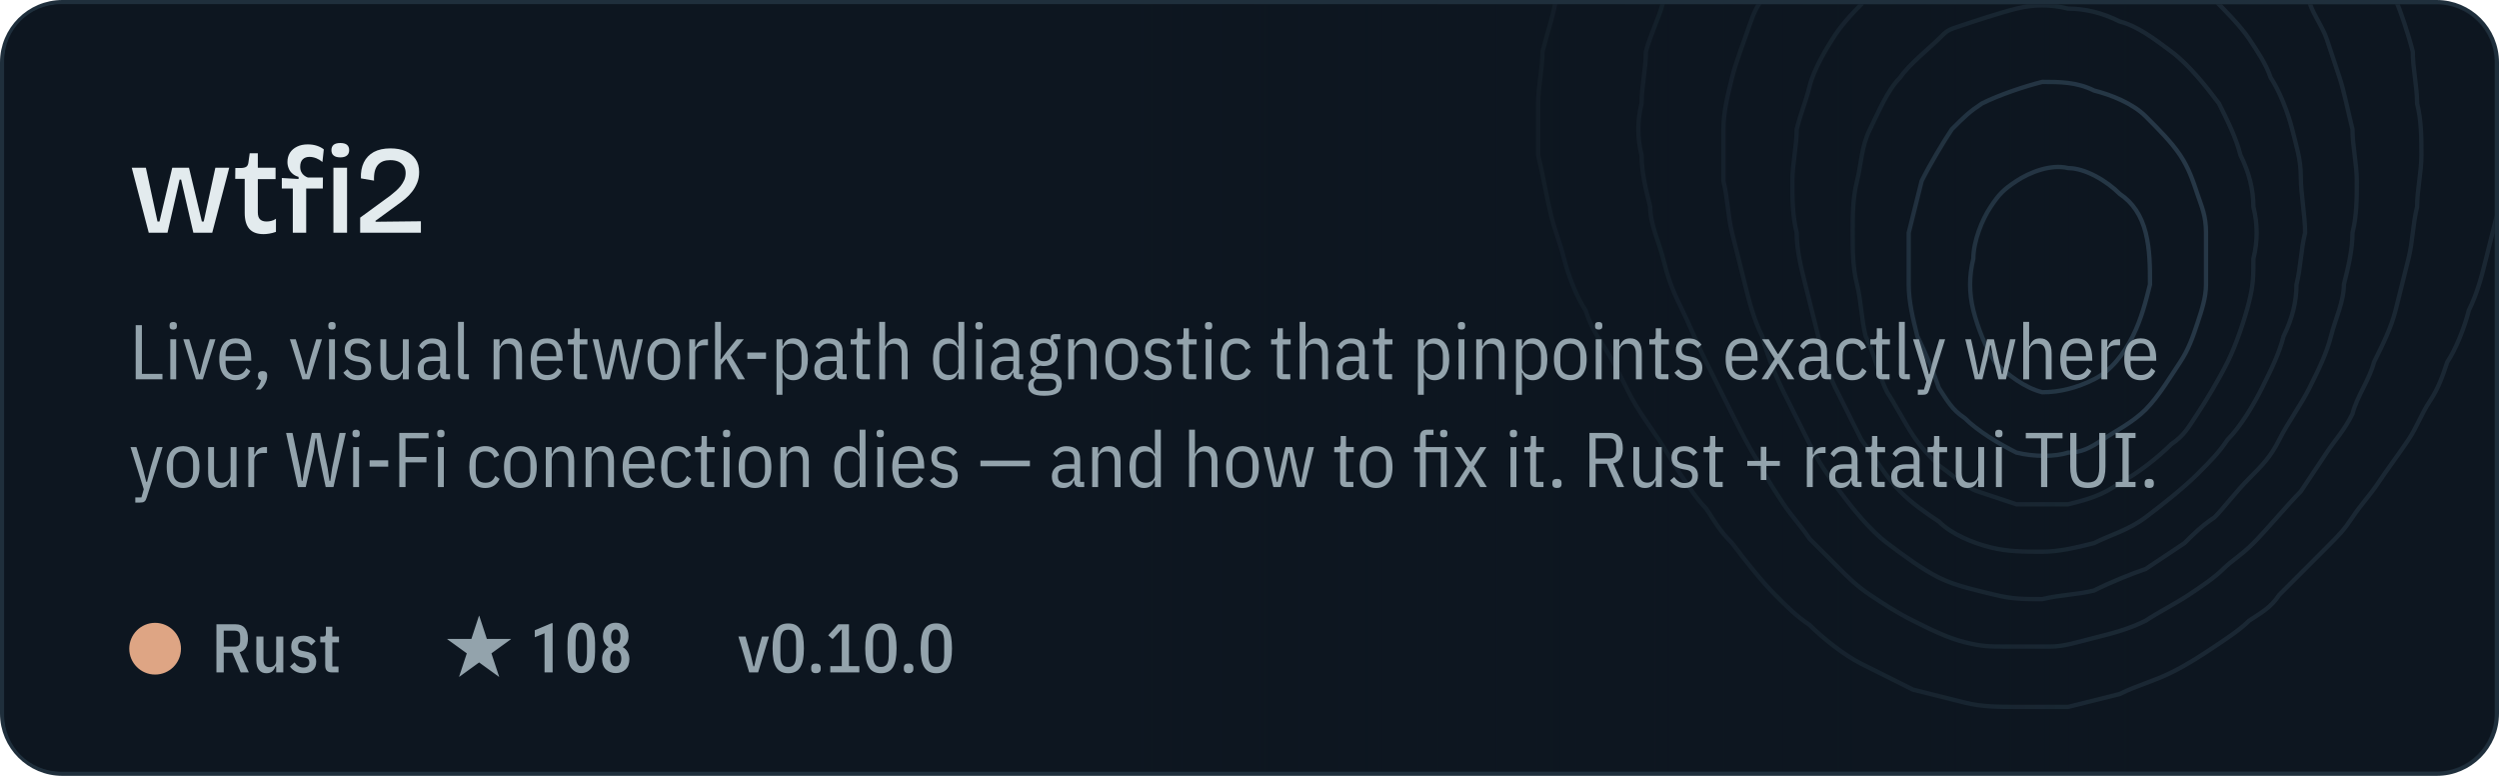
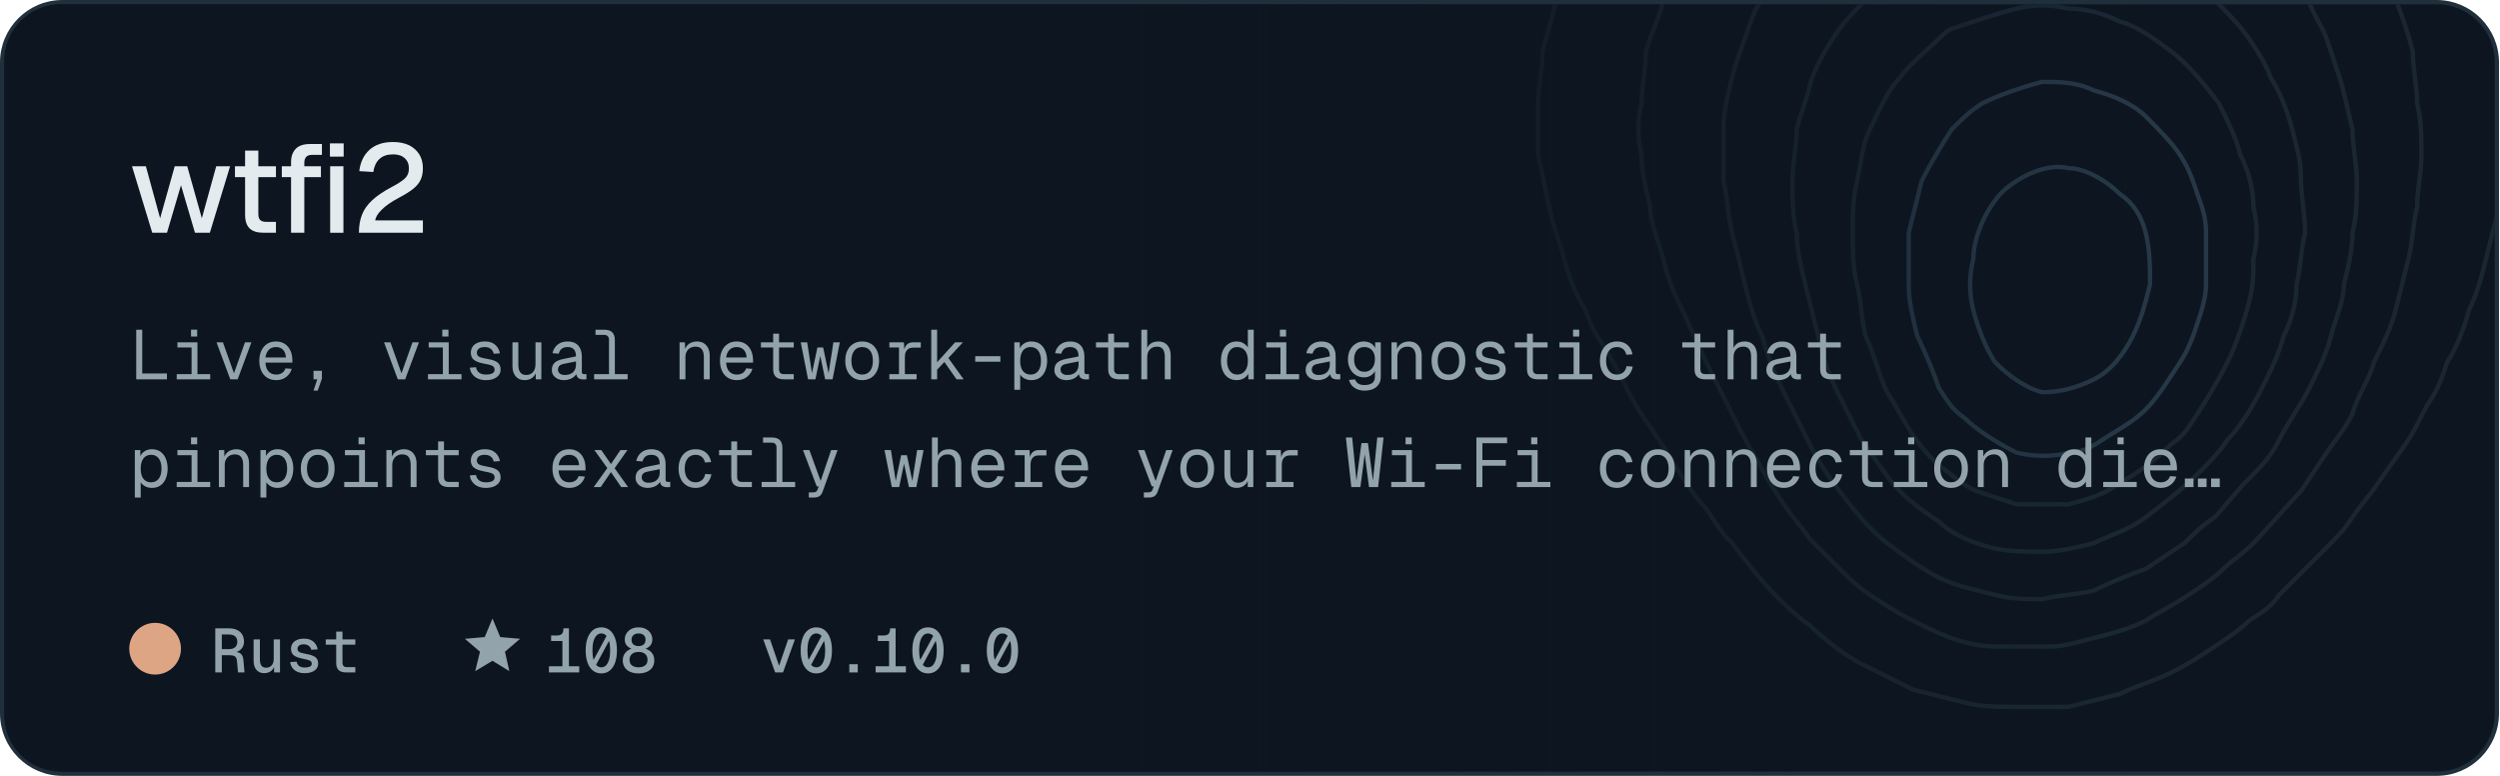
<svg xmlns="http://www.w3.org/2000/svg" width="580" height="180" viewBox="0 0 580 180" role="img" aria-label="kanywst/wtfi2: Live, visual network-path diagnostic that pinpoints exactly where your Wi-Fi connection dies — and how to fix it. Rust + ratatui TUI.">
  <defs>
-     <path id="t111" d="M156 0L20 520L133 520L226 90L242 90L344 520L478 520L581 90L596 90L689 520L800 520L664 0L513 0L415 425L403 425L306 0L156 0Z" />
-     <path id="t104" d="M244 -11Q167 -11 130 31Q93 73 93 159L93 431L17 431L18 518L65 518Q93 519 107 529Q120 539 123 564L133 636L198 636L198 520L340 520L340 429L198 429L198 163Q198 124 216 107Q234 90 268 90Q287 90 306 95Q325 99 343 112L343 7Q314 -3 289 -7Q264 -11 244 -11Z" />
-     <path id="t75" d="M113 0L113 354L25 354L25 438L159 430L159 447Q128 456 109 474Q89 491 80 515Q70 539 70 566Q70 608 90 640Q110 671 147 689Q183 707 232 707Q273 707 306 696Q339 685 361 667L350 566Q328 585 301 596Q273 607 246 607Q213 607 193 588Q172 568 172 528Q172 503 181 486Q190 468 204 458Q218 447 233 442L354 442L353 354L220 354L220 0L113 0Z" />
-     <path id="t78" d="M71 0L71 520L180 520L180 0L71 0ZM126 603Q91 603 73 618Q55 632 55 661Q55 689 73 704Q91 718 126 718Q161 718 179 704Q197 689 197 661Q197 633 179 618Q161 603 126 603Z" />
-     <path id="t121" d="M45 0L45 121L286 297Q307 313 328 332Q349 350 368 373Q386 396 398 422Q409 448 409 478Q409 509 395 532Q380 555 353 568Q326 581 285 581Q254 581 229 572Q204 562 187 543Q170 523 162 492Q154 460 156 417L51 435Q48 508 74 562Q100 616 154 646Q208 675 287 675Q357 675 409 653Q460 630 489 588Q517 546 517 486Q517 438 501 399Q485 360 460 328Q435 296 405 271Q374 245 345 225L168 96L168 88L531 92L531 0L45 0Z" />
-     <path id="r39" d="M83 0L83 698L163 698L163 70L428 70L428 0L83 0Z" />
-     <path id="r10" d="M114 641Q67 641 67 682L67 698Q67 739 114 739Q161 739 161 698L161 682Q161 641 114 641ZM76 516L152 516L152 0L76 0L76 516Z" />
-     <path id="r23" d="M178 0L16 516L92 516L171 256L219 67L229 67L277 256L356 516L430 516L268 0L178 0Z" />
-     <path id="r6" d="M252 -12Q207 -12 168 3Q129 18 101 51Q73 84 57 135Q41 186 41 258Q41 330 57 381Q73 432 101 465Q129 498 168 513Q207 528 252 528Q297 528 335 513Q372 498 398 465Q424 432 439 381Q453 330 453 258L453 239L122 239L122 206Q122 130 157 93Q191 55 252 55Q304 55 337 78Q370 100 389 145L441 107Q417 54 371 21Q324 -12 252 -12ZM252 464Q190 464 156 425Q122 386 122 310L122 297L372 297L372 310Q372 464 252 464Z" />
-     <path id="r74" d="M124 106Q183 106 183 55L183 39Q183 0 160 -47Q136 -95 97 -132L35 -132Q62 -100 79 -72Q96 -45 104 -10Q65 -1 65 39L65 55Q65 106 124 106Z" />
-     <path id="r20" d="M219 -12Q155 -12 110 14Q64 40 32 86L85 130Q112 92 144 72Q175 52 219 52Q264 52 291 75Q317 97 317 139Q317 173 300 194Q283 215 237 223L198 230Q123 244 87 277Q50 310 50 377Q50 416 62 445Q74 473 96 492Q118 510 149 519Q179 527 215 527Q273 527 313 507Q352 486 381 447L332 402Q315 426 287 445Q259 463 215 463Q124 463 124 380Q124 342 144 325Q163 307 207 299L246 292Q325 278 358 243Q391 208 391 148Q391 73 348 31Q304 -12 219 -12Z" />
-     <path id="r22" d="M361 84L351 84Q336 36 305 12Q273 -12 219 -12Q150 -12 111 35Q71 82 71 180L71 516L147 516L147 185Q147 123 173 90Q198 57 251 57Q297 57 329 85Q361 113 361 164L361 516L437 516L437 0L361 0L361 84Z" />
-     <path id="r2" d="M402 0Q328 0 328 74L328 84L318 84Q305 37 271 13Q236 -12 188 -12Q113 -12 76 26Q39 64 39 138Q39 210 87 252Q134 294 235 294L328 294L328 351Q328 408 303 435Q277 462 222 462Q177 462 150 443Q122 423 102 386L57 428Q77 470 121 499Q165 527 225 527Q313 527 359 485Q404 442 404 359L404 67L456 67L456 0L402 0ZM207 54Q233 54 256 63Q278 72 294 87Q310 101 319 120Q328 138 328 158L328 236L233 236Q173 236 146 216Q118 196 118 158L118 130Q118 91 142 73Q166 54 207 54Z" />
-     <path id="r13" d="M154 0Q113 0 95 19Q76 37 76 78L76 740L152 740L152 67L217 67L217 0L154 0Z" />
-     <path id="r15" d="M76 0L76 516L152 516L152 432L162 432Q177 480 209 504Q240 528 294 528Q363 528 403 481Q442 434 442 336L442 0L366 0L366 331Q366 393 341 426Q315 459 262 459Q216 459 184 431Q152 403 152 352L152 0L76 0Z" />
-     <path id="r21" d="M180 0Q139 0 121 19Q102 37 102 78L102 449L26 449L26 516L71 516Q94 516 102 528Q109 539 109 562L109 658L178 658L178 516L278 516L278 449L178 449L178 67L273 67L273 0L180 0Z" />
-     <path id="r24" d="M27 516L101 516L151 292L195 67L205 67L256 292L308 516L396 516L448 292L499 67L509 67L553 292L603 516L675 516L551 0L455 0L392 250L357 439L347 439L310 250L247 0L151 0L27 516Z" />
-     <path id="r16" d="M252 -12Q207 -12 168 3Q129 18 101 51Q73 84 57 135Q41 186 41 258Q41 330 57 381Q73 432 101 465Q129 498 168 513Q207 528 252 528Q297 528 336 513Q375 498 403 465Q431 432 447 381Q463 330 463 258Q463 186 447 135Q431 84 403 51Q375 18 336 3Q297 -12 252 -12ZM252 56Q314 56 348 93Q381 130 381 206L381 310Q381 386 348 423Q314 460 252 460Q190 460 157 423Q123 386 123 310L123 206Q123 130 157 93Q190 56 252 56Z" />
-     <path id="r19" d="M76 0L76 516L152 516L152 420L162 420Q175 465 207 491Q238 516 289 516L317 516L317 439L267 439Q213 439 183 415Q152 391 152 343L152 0L76 0Z" />
-     <path id="r12" d="M76 740L152 740L152 360L146 259L154 259L226 356L355 516L447 516L276 311L462 0L371 0L220 266L152 186L152 0L76 0L76 740Z" />
-     <path id="r66" d="M60 263L60 345L300 345L300 263L60 263Z" />
-     <path id="r17" d="M76 516L152 516L152 432L162 432Q177 483 211 506Q244 528 292 528Q338 528 373 509Q408 490 432 455Q456 420 468 370Q480 320 480 258Q480 196 468 146Q456 96 432 61Q408 26 373 7Q338 -12 292 -12Q244 -12 211 11Q177 33 162 84L152 84L152 -200L76 -200L76 516ZM269 56Q332 56 365 96Q398 135 398 206L398 310Q398 381 365 421Q332 460 269 460Q245 460 224 453Q202 446 187 433Q171 420 162 402Q152 384 152 362L152 154Q152 132 162 114Q171 96 187 83Q202 70 224 63Q245 56 269 56Z" />
-     <path id="r9" d="M76 740L152 740L152 432L162 432Q177 480 209 504Q240 528 294 528Q363 528 403 481Q442 434 442 336L442 0L366 0L366 331Q366 393 341 426Q315 459 262 459Q216 459 184 431Q152 403 152 352L152 0L76 0L76 740Z" />
-     <path id="r5" d="M372 84L362 84Q347 33 314 11Q280 -12 232 -12Q186 -12 151 7Q116 26 92 61Q68 96 56 146Q44 196 44 258Q44 320 56 370Q68 420 92 455Q116 490 151 509Q186 528 232 528Q280 528 314 506Q347 483 362 432L372 432L372 740L448 740L448 0L372 0L372 84ZM255 56Q279 56 301 63Q322 70 338 83Q353 96 363 114Q372 132 372 154L372 362Q372 384 363 402Q353 420 338 433Q322 446 301 453Q279 460 255 460Q192 460 159 421Q126 381 126 310L126 206Q126 135 159 96Q192 56 255 56Z" />
-     <path id="r8" d="M470 -58Q470 -140 415 -176Q359 -212 243 -212Q132 -212 85 -179Q37 -146 37 -84Q37 -42 58 -18Q79 6 112 12L112 26Q92 37 81 55Q69 72 69 96Q69 128 88 151Q106 174 148 179L148 190Q108 210 86 250Q63 289 63 349Q63 437 111 482Q159 527 240 527Q288 527 327 510L327 528Q327 557 340 570Q353 583 382 583L451 583L451 516L362 516L362 488Q388 465 403 431Q417 397 417 349Q417 261 369 216Q321 171 240 171Q216 171 191 176Q163 171 149 154Q134 136 134 118Q134 98 148 88Q162 78 194 78L307 78Q394 78 432 43Q470 8 470 -58ZM399 -63Q399 -29 378 -11Q357 6 306 6L149 6Q126 -5 117 -22Q107 -39 107 -65Q107 -104 131 -126Q155 -149 208 -149L274 -149Q336 -149 368 -128Q399 -108 399 -63ZM240 233Q287 233 313 257Q339 281 339 331L339 368Q339 418 313 442Q287 466 240 466Q193 466 167 442Q141 418 141 368L141 331Q141 281 167 257Q193 233 240 233Z" />
-     <path id="r4" d="M246 -12Q150 -12 96 51Q41 114 41 258Q41 402 96 465Q150 528 246 528Q319 528 363 495Q406 461 426 409L363 377Q350 417 322 439Q294 460 246 460Q183 460 153 423Q123 386 123 310L123 206Q123 130 153 93Q183 56 246 56Q296 56 327 78Q357 100 375 145L431 106Q408 52 362 20Q315 -12 246 -12Z" />
-     <path id="r25" d="M19 0L189 263L26 516L112 516L227 328L237 328L354 516L437 516L275 266L442 0L356 0L237 202L227 202L102 0L19 0Z" />
-     <path id="r26" d="M356 516L430 516L226 -132Q220 -152 213 -165Q206 -179 196 -186Q185 -194 171 -197Q156 -200 134 -200L78 -200L78 -133L157 -133L187 -28L16 516L92 516L171 256L219 67L229 67L277 256L356 516Z" />
-     <path id="r50" d="M172 0L19 698L102 698L196 247L221 80L231 80L256 247L351 698L459 698L554 247L579 80L589 80L614 247L708 698L789 698L630 0L530 0L434 451L409 628L399 628L374 451L272 0L172 0Z" />
-     <path id="r33" d="M83 0L83 698L460 698L460 628L163 628L163 388L433 388L433 318L163 318L163 0L83 0Z" />
-     <path id="r69" d="M32 268L32 341L670 341L670 268L32 268Z" />
-     <path id="r130" d="M101 449L26 449L26 516L101 516L101 642Q101 693 125 717Q148 740 199 740L276 740L276 673L177 673L177 516L446 516L446 0L370 0L370 449L177 449L177 0L101 0L101 449ZM408 641Q361 641 361 682L361 698Q361 739 408 739Q455 739 455 698L455 682Q455 641 408 641Z" />
-     <path id="r71" d="M124 -12Q65 -12 65 39L65 55Q65 106 124 106Q183 106 183 55L183 39Q183 -12 124 -12Z" />
-     <path id="r45" d="M163 0L83 0L83 698L340 698Q513 698 513 499Q513 331 389 305L530 0L440 0L309 300L163 300L163 0ZM338 368Q427 368 427 464L427 532Q427 628 338 628L163 628L163 368L338 368Z" />
-     <path id="r114" d="M234 91L234 273L60 273L60 337L234 337L234 519L306 519L306 337L480 337L480 273L306 273L306 91L234 91Z" />
-     <path id="r47" d="M298 628L298 0L218 0L218 628L21 628L21 698L495 698L495 628L298 628Z" />
-     <path id="r48" d="M158 698L158 246Q158 199 166 164Q173 129 190 106Q207 82 236 71Q264 59 305 59Q387 59 420 106Q452 152 452 246L452 698L532 698L532 262Q532 192 520 141Q508 89 482 55Q455 21 412 5Q368 -12 305 -12Q242 -12 199 5Q155 21 129 55Q102 89 90 141Q78 192 78 262L78 698L158 698Z" />
-     <path id="r36" d="M53 0L53 66L141 66L141 632L53 632L53 698L309 698L309 632L221 632L221 66L309 66L309 0L53 0Z" />
-     <path id="m45" d="M183 0L77 0L77 698L353 698Q443 698 489 645Q534 591 534 491Q534 410 504 360Q474 310 414 293L547 0L429 0L308 285L183 285L183 0ZM344 374Q382 374 402 394Q421 413 421 457L421 522Q421 566 402 586Q382 605 344 605L183 605L183 374L344 374Z" />
-     <path id="m22" d="M352 86L339 86Q308 -12 210 -12Q141 -12 103 36Q64 83 64 175L64 520L167 520L167 189Q167 76 255 76Q295 76 324 101Q352 125 352 169L352 520L455 520L455 0L352 0L352 86Z" />
-     <path id="m20" d="M222 -12Q157 -12 110 13Q62 37 27 84L93 145Q119 108 150 90Q181 71 223 71Q264 71 286 90Q308 108 308 144Q308 172 294 189Q280 206 243 213L198 221Q119 235 82 270Q45 305 45 374Q45 455 92 494Q139 532 221 532Q281 532 324 512Q366 491 398 452L336 391Q315 420 286 435Q256 449 222 449Q144 449 144 378Q144 347 160 332Q176 317 211 311L257 302Q338 288 373 253Q407 217 407 155Q407 76 359 32Q311 -12 222 -12Z" />
-     <path id="m21" d="M198 0Q144 0 120 24Q95 48 95 102L95 435L23 435L23 520L63 520Q88 520 97 532Q105 543 105 568L105 662L198 662L198 520L295 520L295 435L198 435L198 85L288 85L288 0L198 0Z" />
-     <path id="m23" d="M168 0L11 520L115 520L191 249L228 89L241 89L277 249L353 520L454 520L297 0L168 0Z" />
-     <path id="m54" d="M270 -12Q211 -12 168 9Q125 29 97 73Q69 116 56 185Q43 253 43 349Q43 445 56 514Q69 582 97 626Q125 669 168 690Q211 710 270 710Q329 710 372 690Q415 669 443 626Q470 582 484 514Q497 445 497 349Q497 253 484 185Q470 116 443 73Q415 29 372 9Q329 -12 270 -12ZM270 79Q333 79 359 122Q384 164 384 252L384 446Q384 534 359 577Q333 619 270 619Q207 619 182 577Q156 534 156 446L156 252Q156 164 182 122Q207 79 270 79Z" />
-     <path id="m71" d="M132 -11Q97 -11 80 5Q63 20 63 49L63 69Q63 98 80 114Q97 129 132 129Q167 129 184 114Q201 98 201 69L201 49Q201 20 184 5Q167 -11 132 -11Z" />
-     <path id="m55" d="M76 0L76 91L243 91L243 621L236 621L110 483L46 538L190 698L347 698L347 91L497 91L497 0L76 0Z" />
+     <path id="t254" d="M184 0L22 532L133 532L247 116L364 532L464 532L581 116L696 532L807 532L645 0L526 0L414 380L302 0L184 0Z" />
+     <path id="t238" d="M279 0Q203 0 167 35Q131 70 131 144L131 657L237 657L237 152Q237 115 253 101Q269 87 302 87L378 87L378 0L279 0ZM50 445L50 532L378 532L378 445L50 445Z" />
+     <path id="t179" d="M129 0L129 566Q129 632 166 671Q203 710 281 710L376 710L376 623L296 623Q265 623 250 607Q235 590 235 560L235 0L129 0ZM55 445L55 532L368 532L368 445L55 445Z" />
+     <path id="t188" d="M75 0L75 532L181 532L181 0L75 0ZM73 609L73 715L183 715L183 609L73 609Z" />
+     <path id="t311" d="M59 0Q59 80 83 143Q107 206 165 260Q223 314 325 368Q374 393 403 415Q433 436 446 459Q459 482 459 515Q459 549 445 573Q430 598 402 613Q374 627 331 627Q263 627 224 591Q184 554 174 486L62 493Q74 600 143 663Q213 726 331 726Q407 726 461 700Q514 673 543 626Q571 579 571 517Q571 463 553 424Q535 385 493 351Q451 318 379 280Q287 231 240 183Q193 136 190 99L571 99L571 0L59 0Z" />
+     <path id="r54" d="M100 0L100 710L186 710L186 40L143 84L540 84L540 0L100 0Z" />
+     <path id="r176" d="M80 0L80 74L293 74L293 497L334 456L90 456L90 530L377 530L377 74L560 74L560 0L377 0L293 0L80 0ZM285 613L285 711L373 711L373 613L285 613Z" />
+     <path id="r240" d="M247 0L50 530L142 530L300 86L458 530L550 530L353 0L247 0Z" />
+     <path id="r158" d="M306 -12Q231 -12 177 22Q122 56 93 119Q63 181 63 265Q63 349 93 411Q122 473 176 508Q229 542 302 542Q371 542 424 510Q477 477 507 415Q537 353 537 264L537 239L151 239Q156 154 197 111Q237 68 306 68Q358 68 392 93Q425 117 438 157L528 150Q507 79 449 34Q390 -12 306 -12ZM151 313L445 313Q439 390 400 426Q361 462 302 462Q241 462 202 425Q162 387 151 313Z" />
+     <path id="r336" d="M240 -162L294 0L240 0L240 122L360 122L360 10L300 -162L240 -162Z" />
+     <path id="r219" d="M310 -12Q241 -12 191 12Q141 36 113 77Q84 117 80 167L168 173Q176 124 212 96Q247 68 310 68Q369 68 402 85Q434 102 434 138Q434 161 423 176Q412 191 382 202Q352 212 294 222Q217 236 174 257Q130 277 112 308Q94 339 94 382Q94 428 117 464Q140 500 185 521Q230 542 295 542Q361 542 406 519Q450 495 476 457Q502 418 510 372L422 366Q416 394 400 416Q383 437 357 450Q330 462 294 462Q236 462 208 439Q180 416 180 382Q180 355 193 339Q206 323 235 314Q264 304 312 296Q394 283 439 263Q484 242 502 212Q520 182 520 138Q520 91 493 58Q465 24 418 6Q370 -12 310 -12Z" />
+     <path id="r229" d="M263 -12Q184 -12 137 42Q90 95 90 189L90 530L174 530L174 212Q174 135 202 99Q229 62 286 62Q348 62 384 103Q420 143 420 214L420 530L504 530L504 0L424 0L424 131L437 124Q421 59 376 24Q331 -12 263 -12Z" />
+     <path id="r136" d="M230 -12Q180 -12 140 6Q100 24 77 57Q54 89 54 132Q54 200 95 238Q135 275 222 292L400 328Q400 396 370 429Q339 462 282 462Q227 462 196 438Q165 413 153 367L64 374Q79 449 136 496Q192 542 282 542Q378 542 431 485Q484 427 484 326L484 106Q484 88 492 81Q500 74 516 74L550 74L550 0Q544 -1 531 -1Q518 -2 506 -2Q472 -2 449 9Q425 20 413 45Q401 69 400 108L416 108Q409 74 383 47Q356 19 316 4Q276 -12 230 -12ZM238 62Q292 62 328 81Q364 99 382 133Q400 166 400 210L400 256L238 224Q184 214 163 194Q142 173 142 140Q142 103 168 83Q193 62 238 62Z" />
+     <path id="r190" d="M273 30L273 568Q273 600 255 618Q237 636 205 636L80 636L80 710L209 710Q282 710 320 673Q357 635 357 562L357 30L273 30ZM60 0L60 74L540 74L540 0L60 0Z" />
+     <path id="r196" d="M84 0L84 530L161 530L164 395L154 404Q164 451 191 482Q217 512 254 527Q291 542 332 542Q393 542 434 515Q474 488 495 443Q516 397 516 341L516 0L432 0L432 317Q432 391 403 430Q374 468 314 468Q273 468 240 451Q207 433 188 400Q168 366 168 317L168 0L84 0Z" />
+     <path id="r225" d="M378 0Q301 0 263 36Q225 72 225 146L225 654L309 654L309 146Q309 109 326 92Q343 74 378 74L520 74L520 0L378 0ZM50 456L50 530L520 530L520 456L50 456Z" />
+     <path id="r241" d="M125 0L20 530L112 530L181 88L259 456L341 456L419 88L488 530L580 530L476 0L370 0L300 334L230 0L125 0Z" />
+     <path id="r202" d="M300 -12Q227 -12 173 22Q118 56 88 119Q58 181 58 265Q58 350 88 412Q118 474 173 508Q227 542 300 542Q373 542 428 508Q482 474 512 412Q542 350 542 265Q542 181 512 119Q482 56 428 22Q373 -12 300 -12ZM300 68Q373 68 414 121Q454 173 454 265Q454 357 414 410Q373 462 300 462Q227 462 187 410Q146 357 146 265Q146 173 187 121Q227 68 300 68Z" />
+     <path id="r215" d="M90 0L90 74L269 74L228 34L228 497L269 456L90 456L90 530L298 530L306 388L298 394Q306 463 340 497Q374 530 431 530L540 530L540 454L432 454Q393 454 367 439Q340 423 326 394Q312 364 312 320L312 34L272 74L480 74L480 0L90 0Z" />
+     <path id="r188" d="M90 0L90 710L174 710L174 245L432 530L544 530L335 305L554 0L452 0L278 248L174 138L174 0L90 0Z" />
+     <path id="r359" d="M120 252L120 331L480 331L480 252L120 252Z" />
+     <path id="r212" d="M80 -150L80 530L158 530L160 410L148 416Q168 478 215 510Q261 542 322 542Q401 542 452 503Q502 464 526 401Q550 338 550 265Q550 192 526 129Q502 66 452 27Q401 -12 322 -12Q281 -12 246 2Q210 16 186 41Q161 66 152 100L164 114L164 -150L80 -150ZM314 68Q383 68 423 120Q462 172 462 265Q462 358 423 410Q383 462 314 462Q268 462 235 440Q201 418 183 374Q164 330 164 265Q164 200 182 156Q200 112 234 90Q268 68 314 68Z" />
+     <path id="r173" d="M100 0L100 710L184 710L184 413L174 415Q184 459 208 487Q232 515 267 529Q302 542 343 542Q400 542 440 517Q479 491 500 446Q520 400 520 341L520 0L436 0L436 317Q436 394 409 431Q381 468 325 468Q261 468 223 429Q184 390 184 316L184 0L100 0Z" />
+     <path id="r154" d="M267 -12Q197 -12 146 22Q95 56 68 118Q40 180 40 265Q40 350 68 412Q95 474 146 508Q197 542 267 542Q310 542 345 526Q379 510 403 486Q426 462 435 437L426 416L426 710L510 710L510 0L434 0L429 120L442 105Q430 69 405 43Q379 16 344 2Q309 -12 267 -12ZM272 68Q320 68 355 92Q389 116 408 161Q426 205 426 265Q426 327 408 371Q389 415 354 439Q319 462 270 462Q205 462 167 410Q128 357 128 265Q128 174 167 121Q205 68 272 68Z" />
+     <path id="r168" d="M297 -162Q240 -162 194 -143Q148 -124 117 -89Q86 -54 75 -8L163 -2Q175 -39 206 -60Q236 -82 297 -82Q369 -82 408 -53Q446 -24 446 34L446 120Q427 78 385 53Q343 28 291 28Q224 28 172 61Q119 94 90 152Q60 210 60 285Q60 361 89 419Q118 476 170 509Q221 542 287 542Q343 542 388 516Q432 490 450 446L450 530L530 530L530 36Q530 -26 502 -70Q474 -115 422 -138Q370 -162 297 -162ZM295 108Q363 108 404 156Q445 203 446 285Q447 340 429 380Q410 419 376 441Q341 462 295 462Q225 462 187 415Q148 367 148 285Q148 203 188 156Q227 108 295 108Z" />
+     <path id="r148" d="M314 -12Q240 -12 185 22Q130 56 100 119Q70 181 70 265Q70 349 100 411Q130 473 185 508Q240 542 314 542Q373 542 419 521Q465 499 495 458Q525 417 536 358L448 352Q436 405 401 434Q365 462 314 462Q241 462 200 410Q158 357 158 265Q158 173 200 121Q241 68 314 68Q365 68 403 98Q440 128 452 188L540 182Q529 123 498 80Q467 36 420 12Q373 -12 314 -12Z" />
+     <path id="r243" d="M54 0L249 272L64 530L162 530L301 330L437 530L537 530L353 270L546 0L448 0L301 214L154 0L54 0Z" />
+     <path id="r244" d="M136 -150L136 -76L197 -76Q225 -76 239 -67Q252 -59 259 -40L278 10L249 10L52 530L144 530L305 88L456 530L548 530L333 -67Q318 -110 288 -130Q258 -150 205 -150L136 -150Z" />
+     <path id="r104" d="M108 0L30 710L120 710L186 50L176 50L254 630L346 630L424 50L414 50L480 710L570 710L492 0L362 0L288 560L312 560L238 0L108 0Z" />
+     <path id="r32" d="M100 0L100 710L540 710L540 628L146 628L186 669L186 388L522 388L522 306L186 306L186 0L100 0Z" />
+     <path id="r339" d="M50 0L50 122L174 122L174 0L50 0ZM237 0L237 122L361 122L361 0L237 0ZM426 0L426 122L550 122L550 0L426 0Z" />
+     <path id="m79" d="M67 0L67 710L288 710Q401 710 466 653Q530 596 530 498Q530 447 508 408Q485 369 448 347Q412 325 371 322L367 334Q441 331 478 301Q514 270 520 202L538 0L433 0L417 182Q414 217 402 238Q390 259 365 268Q340 277 296 277L172 277L172 0L67 0ZM172 375L286 375Q352 375 387 406Q422 437 422 493Q422 550 387 581Q352 611 286 611L172 611L172 375Z" />
+     <path id="m229" d="M254 -12Q177 -12 131 40Q85 93 85 188L85 532L186 532L186 214Q186 142 211 109Q236 76 287 76Q342 76 376 113Q409 150 409 218L409 532L510 532L510 0L415 0L414 139L428 133Q414 64 369 26Q324 -12 254 -12Z" />
+     <path id="m219" d="M308 -12Q237 -12 186 12Q135 36 107 77Q79 117 75 167L178 173Q186 130 218 104Q250 79 309 79Q364 79 393 94Q422 109 422 141Q422 161 412 174Q402 188 374 197Q347 207 294 217Q215 232 170 253Q126 273 107 305Q88 336 88 381Q88 427 111 464Q135 501 181 522Q227 544 295 544Q366 544 412 520Q458 495 484 456Q510 417 517 371L414 365Q408 391 393 410Q378 430 353 441Q328 453 295 453Q242 453 217 432Q192 411 192 381Q192 357 204 342Q216 328 244 318Q272 309 320 300Q401 287 445 266Q489 246 507 216Q525 186 525 142Q525 94 498 59Q470 25 422 7Q373 -12 308 -12Z" />
+     <path id="m225" d="M376 0Q295 0 255 38Q216 75 216 153L216 657L317 657L317 158Q317 121 335 103Q352 85 387 85L524 85L524 0L376 0ZM48 447L48 532L524 532L524 447L48 447Z" />
+     <path id="m295" d="M273 0L273 506L91 506L91 595L181 595Q220 595 244 606Q268 618 279 643Q290 668 290 710L378 710L378 0L273 0ZM56 0L56 99L544 99L544 0L56 0Z" />
+     <path id="m294" d="M124 106L396 609L476 604L204 101L124 106ZM300 -16Q222 -16 165 29Q108 74 78 157Q48 240 48 354Q48 469 78 552Q108 635 165 681Q222 726 300 726Q379 726 435 681Q492 635 522 552Q552 469 552 354Q552 240 522 157Q492 74 435 29Q379 -16 300 -16ZM300 82Q345 82 377 114Q408 147 426 208Q443 269 443 354Q443 441 426 502Q408 563 377 596Q345 628 300 628Q256 628 224 596Q192 563 174 502Q157 441 157 354Q157 269 174 208Q192 147 224 114Q256 82 300 82Z" />
+     <path id="m302" d="M300 -16Q227 -16 169 8Q112 32 79 79Q46 126 46 195Q46 272 93 323Q139 374 217 391L219 371Q156 387 117 426Q78 465 78 531Q78 587 107 631Q135 675 185 701Q235 726 300 726Q365 726 416 701Q466 675 494 631Q522 587 522 531Q522 465 483 426Q445 387 381 371L383 391Q461 373 508 323Q554 272 554 195Q554 126 521 79Q488 32 431 8Q374 -16 300 -16ZM300 82Q363 82 404 111Q445 141 445 203Q445 261 408 295Q372 330 300 330Q229 330 192 295Q155 261 155 203Q155 141 196 111Q237 82 300 82ZM300 424Q351 424 382 450Q413 476 413 528Q413 574 383 601Q352 628 300 628Q248 628 218 601Q187 574 187 528Q187 476 218 450Q249 424 300 424Z" />
+     <path id="m240" d="M237 0L45 532L154 532L300 107L446 532L555 532L363 0L237 0Z" />
+     <path id="m335" d="M232 0L232 132L368 132L368 0L232 0Z" />
    <linearGradient id="fv" x1="0" x2="1">
      <stop offset="0.45" stop-color="#0d1620" stop-opacity="1" />
      <stop offset="0.85" stop-color="#0d1620" stop-opacity="0.2" />
    </linearGradient>
    <clipPath id="cc">
      <rect x="1" y="1" width="578" height="178" rx="13" />
    </clipPath>
  </defs>
  <rect x="0.5" y="0.5" width="579" height="179" rx="14" fill="#0d1620" stroke="#1f2f3c" />
  <g clip-path="url(#cc)">
    <path d="M582 34C582 37 581 44 580 48C579 52 578 56 577 60C576 64 575 68 573 72C572 76 570 81 568 84C567 87 566 90 564 93C562 96 561 99 559 102C557 105 554 109 552 112C550 115 548 117 546 120C544 123 543 124 540 127C537 130 532 135 529 138C527 141 525 142 522 144C520 146 517 148 514 150C511 152 508 154 504 156C500 158 496 159 492 161C488 162 484 163 480 164C476 164 472 164 468 164C464 164 460 164 456 163C452 162 448 161 444 160C440 158 436 156 432 154C428 152 423 148 420 145C417 143 415 141 412 138C409 135 405 130 402 126C399 123 398 121 396 118C394 116 392 113 390 110C388 107 387 105 385 102C383 99 380 95 378 91C376 87 374 83 372 80C370 77 369 75 368 72C366 69 364 64 363 60C362 56 361 54 360 50C359 46 358 40 357 36C357 32 357 28 357 24C357 20 358 16 358 12C359 8 361 2 361 0" fill="none" stroke="#1d2c38" stroke-width="1" />
    <path d="M386 0C386 2 383 8 382 12C382 16 381 20 381 24C380 28 380 32 381 36C381 40 382 44 383 48C383 52 385 56 386 60C387 64 388 67 390 71C392 75 394 80 396 84C398 88 400 92 402 96C404 100 406 104 408 107C410 111 412 114 414 117C416 120 418 122 420 125C422 127 425 130 427 132C429 134 431 136 434 138C437 140 440 142 444 144C448 146 452 148 456 149C460 150 462 150 465 150C468 150 472 150 476 150C479 150 482 149 486 148C490 147 494 146 498 144C501 142 505 140 508 138C511 136 514 134 516 132C518 130 520 129 523 126C526 123 531 117 534 114C536 111 538 108 540 105C542 102 544 100 546 96C547 92 550 88 551 84C553 80 555 76 556 72C557 68 558 64 559 60C560 56 560 52 561 48C561 44 562 40 562 36C562 32 562 28 561 24C561 20 560 16 560 12C559 8 557 2 556 0" fill="none" stroke="#1d2c38" stroke-width="1" />
    <path d="M536 0C536 2 539 6 540 9C541 12 542 15 543 18C544 21 545 26 546 30C546 34 547 38 547 42C547 46 547 50 546 54C546 58 545 62 544 66C544 70 542 74 541 78C540 82 538 86 536 90C534 94 531 98 529 102C527 106 525 108 522 111C519 114 516 118 514 120C511 122 509 124 507 126C504 128 501 130 498 132C495 133 490 135 486 137C482 138 478 138 474 139C470 139 467 139 463 138C459 137 454 136 450 134C446 132 442 129 438 126C434 123 430 118 427 114C424 110 422 107 420 103C418 99 416 95 414 91C412 87 410 82 409 78C407 74 406 70 405 66C404 62 403 58 402 54C401 50 401 46 400 42C400 38 400 34 400 30C400 26 401 22 402 18C403 14 405 9 406 6C407 3 408 1 409 0" fill="none" stroke="#1d2c38" stroke-width="1" />
    <path d="M514 0C516 2 520 6 522 9C524 12 526 15 527 18C529 21 531 26 532 30C533 34 534 37 534 41C534 45 535 50 535 54C534 58 534 62 533 66C533 70 532 74 530 78C529 82 527 86 525 90C523 94 520 99 517 102C515 105 513 107 510 110C507 113 502 117 498 120C494 123 490 124 486 126C482 127 478 128 474 128C470 128 466 128 462 127C458 126 453 124 450 121C447 119 444 117 441 114C438 111 435 106 432 102C430 98 428 94 426 90C424 86 423 82 422 78C421 74 420 70 419 66C418 62 417 58 417 54C416 50 416 46 416 42C416 38 417 34 417 30C418 26 419 24 420 20C421 16 424 11 426 8C428 5 431 2 432 1C433 -1 433 0 433 0" fill="none" stroke="#1d2c38" stroke-width="1" />
    <path d="M455 6C458 5 464 3 468 2C472 1 476 1 480 2C484 2 488 3 492 5C496 6 500 9 504 12C508 15 512 20 515 24C517 28 519 32 520 36C522 40 523 44 523 48C524 52 524 56 523 60C523 64 523 66 522 70C521 74 519 80 517 84C515 88 512 93 510 96C508 99 507 101 504 103C501 106 496 110 492 112C488 115 484 116 480 117C476 117 471 117 468 117C465 116 462 115 459 114C456 113 453 110 450 108C448 106 446 104 444 101C442 98 440 94 438 91C436 87 435 82 433 78C432 74 432 70 431 66C430 62 430 58 430 54C430 50 430 46 431 42C432 38 432 34 434 30C436 26 438 21 441 18C443 15 448 11 450 9C452 7 452 7 455 6Z" fill="none" stroke="#1d2c38" stroke-width="1" />
    <path d="M460 24C464 22 470 20 474 19C478 19 482 19 486 21C490 22 495 24 498 27C501 30 504 33 506 36C508 39 509 42 510 45C511 48 512 50 512 54C512 58 512 63 512 66C512 69 511 72 510 75C509 78 508 81 506 84C504 87 501 92 498 95C495 98 491 100 488 102C485 104 483 105 480 105C477 106 472 106 468 105C464 103 459 100 456 97C453 95 452 93 450 90C449 87 447 82 445 78C444 74 443 70 443 66C443 62 443 58 443 54C444 50 445 46 446 42C448 38 451 33 453 30C456 27 457 26 460 24Z" fill="none" stroke="#2c4050" stroke-width="1" />
    <path d="M468 42C471 40 476 38 480 39C484 39 489 42 492 45C495 47 497 50 498 54C499 58 499 62 499 66C498 70 497 74 495 78C493 82 490 86 486 88C482 90 478 91 474 91C470 90 466 87 463 84C461 81 459 76 458 72C457 68 457 64 458 60C458 56 460 51 462 48C464 45 465 44 468 42Z" fill="none" stroke="#2c4050" stroke-width="1" />
    <rect width="580" height="180" fill="url(#fv)" />
  </g>
  <g transform="translate(30 54) scale(0.029 -0.029)">
    <g fill="#e3ebee">
-       <use href="#t111" />
-       <use href="#t104" x="831" />
-       <use href="#t75" x="1196" />
-       <use href="#t78" x="1563" />
-       <use href="#t121" x="1803" />
+       <use href="#t254" />
+       <use href="#t238" x="796" />
+       <use href="#t179" x="1166" />
+       <use href="#t188" x="1533" />
+       <use href="#t311" x="1779" />
    </g>
  </g>
-   <g transform="translate(30 88) scale(0.018 -0.018)">
+   <g transform="translate(30 88) scale(0.0162 -0.0162)">
    <g fill="#93a3ac">
-       <use href="#r39" />
-       <use href="#r10" x="453" />
-       <use href="#r23" x="681" />
-       <use href="#r6" x="1120" />
-       <use href="#r74" x="1595" />
-       <use href="#r23" x="2055" />
-       <use href="#r10" x="2500" />
-       <use href="#r20" x="2728" />
-       <use href="#r22" x="3167" />
-       <use href="#r2" x="3680" />
-       <use href="#r13" x="4163" />
-       <use href="#r15" x="4622" />
-       <use href="#r6" x="5135" />
-       <use href="#r21" x="5630" />
-       <use href="#r24" x="5948" />
-       <use href="#r16" x="6641" />
-       <use href="#r19" x="7145" />
-       <use href="#r12" x="7477" />
-       <use href="#r66" x="7910" />
-       <use href="#r17" x="8270" />
-       <use href="#r2" x="8794" />
-       <use href="#r21" x="9276" />
-       <use href="#r9" x="9594" />
-       <use href="#r5" x="10319" />
-       <use href="#r10" x="10843" />
-       <use href="#r2" x="11071" />
-       <use href="#r8" x="11554" />
-       <use href="#r15" x="12031" />
-       <use href="#r16" x="12544" />
-       <use href="#r20" x="13048" />
-       <use href="#r21" x="13485" />
-       <use href="#r10" x="13803" />
-       <use href="#r4" x="14031" />
-       <use href="#r21" x="14697" />
-       <use href="#r9" x="15015" />
-       <use href="#r2" x="15528" />
-       <use href="#r21" x="16010" />
-       <use href="#r17" x="16540" />
-       <use href="#r10" x="17064" />
-       <use href="#r15" x="17292" />
-       <use href="#r17" x="17805" />
-       <use href="#r16" x="18329" />
-       <use href="#r10" x="18833" />
-       <use href="#r15" x="19061" />
-       <use href="#r21" x="19574" />
-       <use href="#r20" x="19892" />
-       <use href="#r6" x="20543" />
-       <use href="#r25" x="21028" />
-       <use href="#r2" x="21487" />
-       <use href="#r4" x="21970" />
-       <use href="#r21" x="22424" />
-       <use href="#r13" x="22742" />
-       <use href="#r26" x="22984" />
-       <use href="#r24" x="23647" />
-       <use href="#r9" x="24345" />
-       <use href="#r6" x="24858" />
-       <use href="#r19" x="25353" />
-       <use href="#r6" x="25683" />
+       <use href="#r54" />
+       <use href="#r176" x="600" />
+       <use href="#r240" x="1200" />
+       <use href="#r158" x="1800" />
+       <use href="#r336" x="2400" />
+       <use href="#r240" x="3600" />
+       <use href="#r176" x="4200" />
+       <use href="#r219" x="4800" />
+       <use href="#r229" x="5400" />
+       <use href="#r136" x="6000" />
+       <use href="#r190" x="6600" />
+       <use href="#r196" x="7800" />
+       <use href="#r158" x="8400" />
+       <use href="#r225" x="9000" />
+       <use href="#r241" x="9600" />
+       <use href="#r202" x="10200" />
+       <use href="#r215" x="10800" />
+       <use href="#r188" x="11400" />
+       <use href="#r359" x="12000" />
+       <use href="#r212" x="12600" />
+       <use href="#r136" x="13200" />
+       <use href="#r225" x="13800" />
+       <use href="#r173" x="14400" />
+       <use href="#r154" x="15600" />
+       <use href="#r176" x="16200" />
+       <use href="#r136" x="16800" />
+       <use href="#r168" x="17400" />
+       <use href="#r196" x="18000" />
+       <use href="#r202" x="18600" />
+       <use href="#r219" x="19200" />
+       <use href="#r225" x="19800" />
+       <use href="#r176" x="20400" />
+       <use href="#r148" x="21000" />
+       <use href="#r225" x="22200" />
+       <use href="#r173" x="22800" />
+       <use href="#r136" x="23400" />
+       <use href="#r225" x="24000" />
    </g>
  </g>
-   <g transform="translate(30 113) scale(0.018 -0.018)">
+   <g transform="translate(30 113) scale(0.0162 -0.0162)">
    <g fill="#93a3ac">
-       <use href="#r26" />
-       <use href="#r16" x="442" />
-       <use href="#r22" x="946" />
-       <use href="#r19" x="1459" />
-       <use href="#r50" x="2003" />
-       <use href="#r10" x="2811" />
-       <use href="#r66" x="3039" />
-       <use href="#r33" x="3399" />
-       <use href="#r10" x="3904" />
-       <use href="#r4" x="4344" />
-       <use href="#r16" x="4791" />
-       <use href="#r15" x="5295" />
-       <use href="#r15" x="5808" />
-       <use href="#r6" x="6321" />
-       <use href="#r4" x="6816" />
-       <use href="#r21" x="7270" />
-       <use href="#r10" x="7588" />
-       <use href="#r16" x="7816" />
-       <use href="#r15" x="8320" />
-       <use href="#r5" x="9045" />
-       <use href="#r10" x="9569" />
-       <use href="#r6" x="9797" />
-       <use href="#r20" x="10292" />
-       <use href="#r69" x="10943" />
-       <use href="#r2" x="11857" />
-       <use href="#r15" x="12340" />
-       <use href="#r5" x="12853" />
-       <use href="#r9" x="13589" />
-       <use href="#r16" x="14102" />
-       <use href="#r24" x="14601" />
-       <use href="#r21" x="15511" />
-       <use href="#r16" x="15825" />
-       <use href="#r130" x="16541" />
-       <use href="#r25" x="17063" />
-       <use href="#r10" x="17734" />
-       <use href="#r21" x="17962" />
-       <use href="#r71" x="18285" />
-       <use href="#r45" x="18745" />
-       <use href="#r22" x="19323" />
-       <use href="#r20" x="19836" />
-       <use href="#r21" x="20273" />
-       <use href="#r114" x="20803" />
-       <use href="#r19" x="21555" />
-       <use href="#r2" x="21880" />
-       <use href="#r21" x="22362" />
-       <use href="#r2" x="22680" />
-       <use href="#r21" x="23162" />
-       <use href="#r22" x="23480" />
-       <use href="#r10" x="23993" />
-       <use href="#r47" x="24433" />
-       <use href="#r48" x="24949" />
-       <use href="#r36" x="25560" />
-       <use href="#r71" x="25922" />
+       <use href="#r212" />
+       <use href="#r176" x="600" />
+       <use href="#r196" x="1200" />
+       <use href="#r212" x="1800" />
+       <use href="#r202" x="2400" />
+       <use href="#r176" x="3000" />
+       <use href="#r196" x="3600" />
+       <use href="#r225" x="4200" />
+       <use href="#r219" x="4800" />
+       <use href="#r158" x="6000" />
+       <use href="#r243" x="6600" />
+       <use href="#r136" x="7200" />
+       <use href="#r148" x="7800" />
+       <use href="#r225" x="8400" />
+       <use href="#r190" x="9000" />
+       <use href="#r244" x="9600" />
+       <use href="#r241" x="10800" />
+       <use href="#r173" x="11400" />
+       <use href="#r158" x="12000" />
+       <use href="#r215" x="12600" />
+       <use href="#r158" x="13200" />
+       <use href="#r244" x="14400" />
+       <use href="#r202" x="15000" />
+       <use href="#r229" x="15600" />
+       <use href="#r215" x="16200" />
+       <use href="#r104" x="17400" />
+       <use href="#r176" x="18000" />
+       <use href="#r359" x="18600" />
+       <use href="#r32" x="19200" />
+       <use href="#r176" x="19800" />
+       <use href="#r148" x="21000" />
+       <use href="#r202" x="21600" />
+       <use href="#r196" x="22200" />
+       <use href="#r196" x="22800" />
+       <use href="#r158" x="23400" />
+       <use href="#r148" x="24000" />
+       <use href="#r225" x="24600" />
+       <use href="#r176" x="25200" />
+       <use href="#r202" x="25800" />
+       <use href="#r196" x="26400" />
+       <use href="#r154" x="27600" />
+       <use href="#r176" x="28200" />
+       <use href="#r158" x="28800" />
+       <use href="#r339" x="29400" />
    </g>
  </g>
  <circle cx="36" cy="150.5" r="6" fill="#dea584" />
-   <g transform="translate(49 156) scale(0.016 -0.016)">
+   <g transform="translate(49 156) scale(0.0144 -0.0144)">
    <g fill="#93a3ac">
-       <use href="#m45" />
-       <use href="#m22" x="592" />
-       <use href="#m20" x="1117" />
-       <use href="#m21" x="1560" />
+       <use href="#m79" />
+       <use href="#m229" x="600" />
+       <use href="#m219" x="1200" />
+       <use href="#m225" x="1800" />
    </g>
  </g>
-   <text x="103.2" y="156" font-family="'IBM Plex Sans Condensed', 'Roboto Condensed', 'Arial Narrow', 'Hiragino Sans', 'Noto Sans CJK JP', sans-serif" font-weight="500" font-size="16" fill="#93a3ac">★ 108</text>
-   <g transform="translate(171.2 156) scale(0.016 -0.016)">
+   <path d="M114.3 143.5L116.1 147.8L120.7 148.2L117.2 151.2L118.2 155.7L114.3 153.3L110.3 155.7L111.4 151.2L107.9 148.2L112.5 147.8Z" fill="#93a3ac" />
+   <g transform="translate(126.6 156) scale(0.0144 -0.0144)">
    <g fill="#93a3ac">
-       <use href="#m23" />
-       <use href="#m54" x="464" />
-       <use href="#m71" x="1004" />
-       <use href="#m55" x="1268" />
-       <use href="#m54" x="1808" />
-       <use href="#m71" x="2348" />
-       <use href="#m54" x="2612" />
+       <use href="#m295" />
+       <use href="#m294" x="600" />
+       <use href="#m302" x="1200" />
+     </g>
+   </g>
+   <g transform="translate(176.5 156) scale(0.0144 -0.0144)">
+     <g fill="#93a3ac">
+       <use href="#m240" />
+       <use href="#m294" x="600" />
+       <use href="#m335" x="1200" />
+       <use href="#m295" x="1800" />
+       <use href="#m294" x="2400" />
+       <use href="#m335" x="3000" />
+       <use href="#m294" x="3600" />
    </g>
  </g>
</svg>
